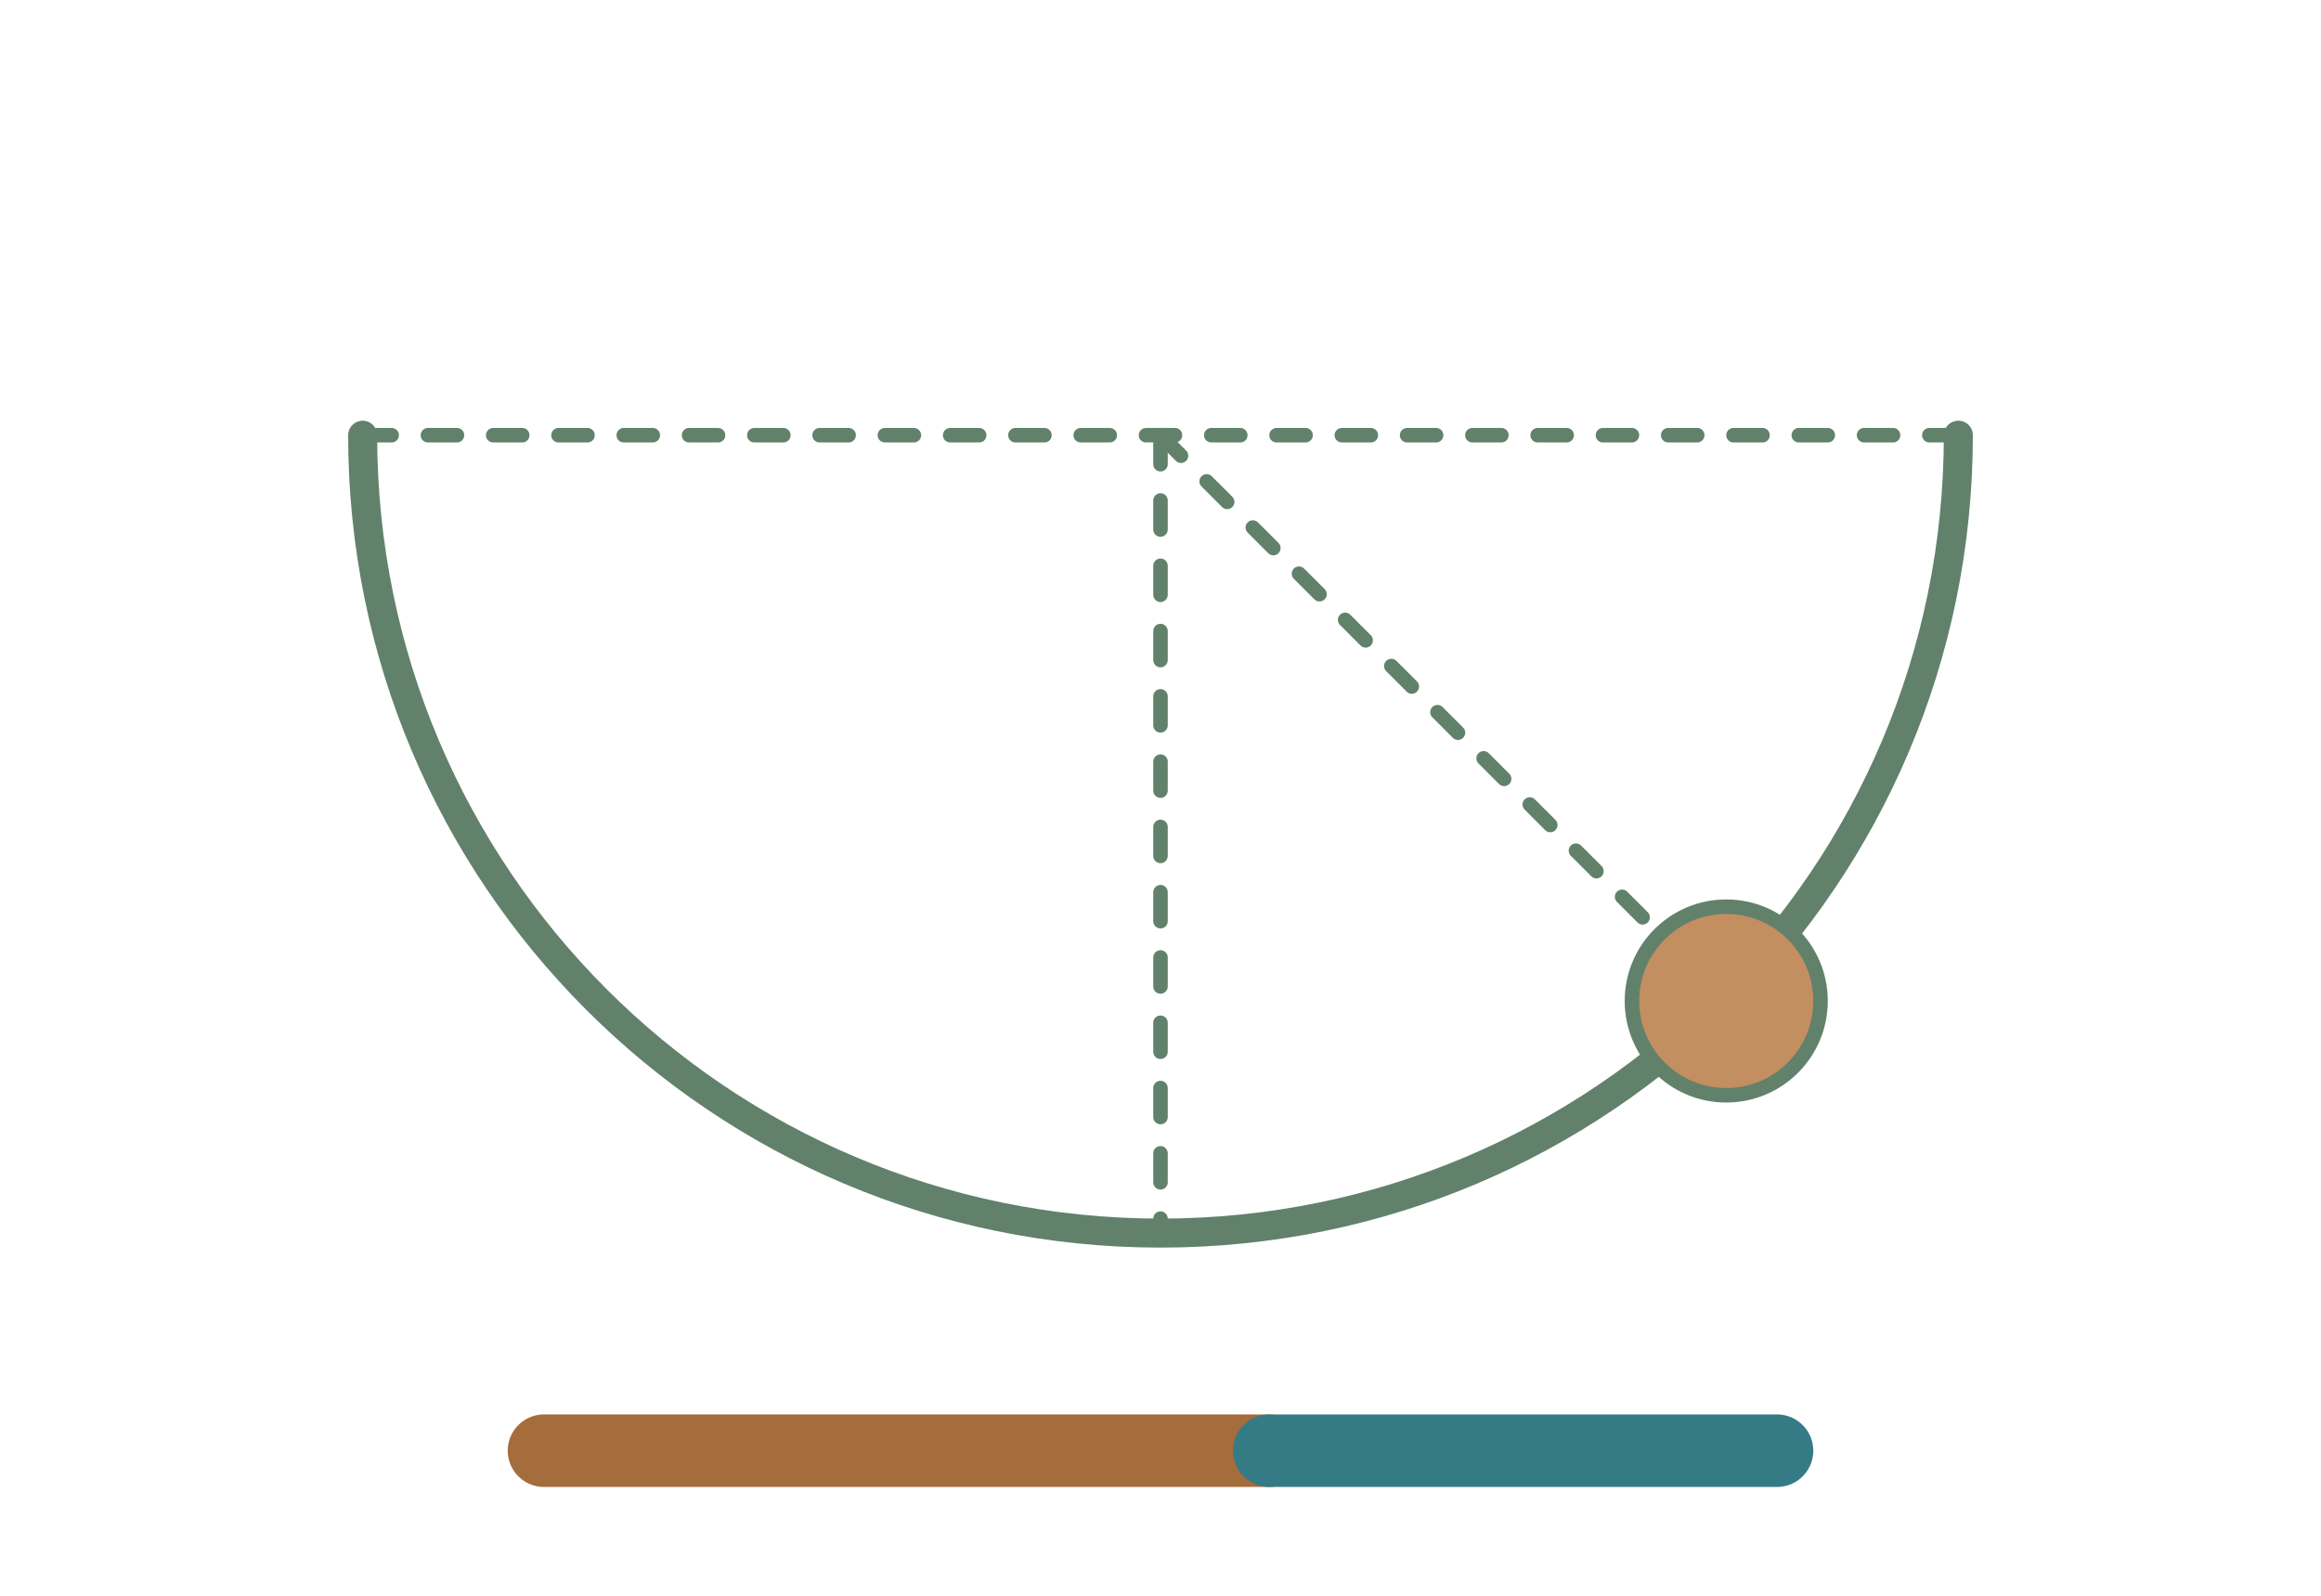
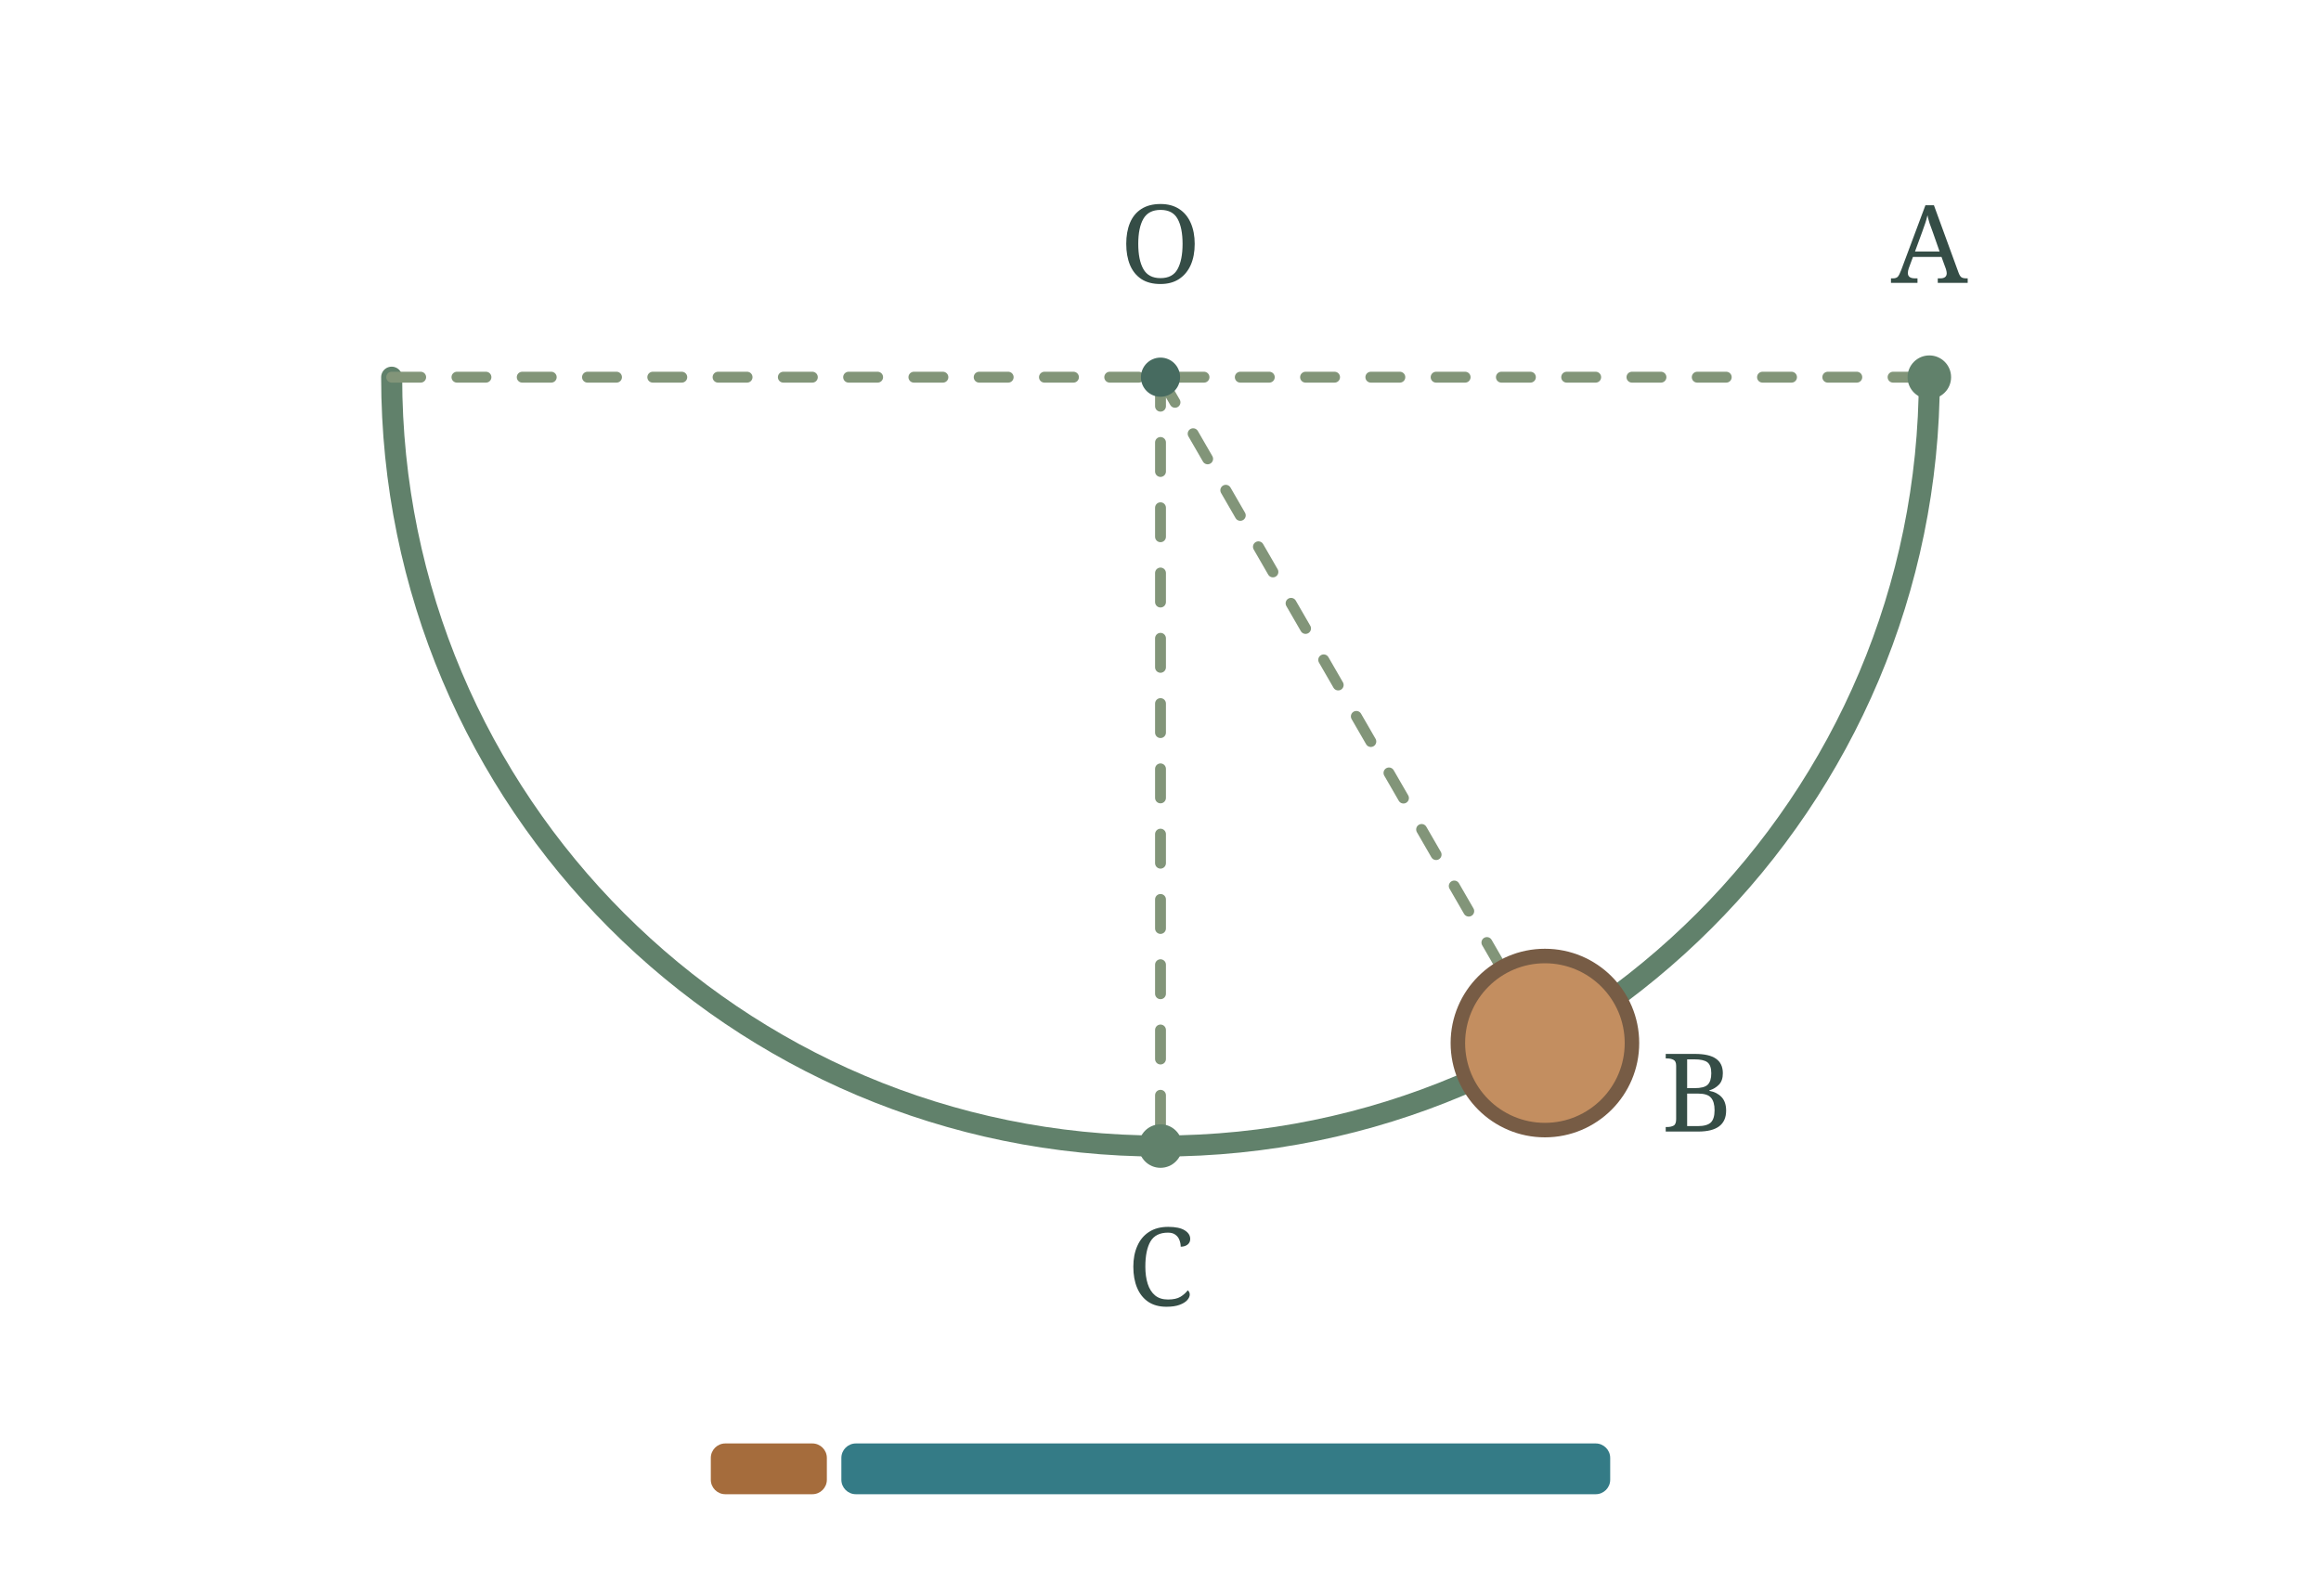
- <svg xmlns="http://www.w3.org/2000/svg" viewBox="0 0 320 220" fill="none" stroke="#61816b" stroke-width="2" stroke-linecap="round" stroke-linejoin="round">
-   <path d="M50 60a110 110 0 0 0 220 0" stroke-width="4" />
-   <path d="M50 60h220M160 60v110" stroke-dasharray="4 5" />
-   <path d="M160 60l78 78" stroke-dasharray="4 5" />
-   <circle cx="238" cy="138" r="13" fill="#c38e60" />
-   <path d="M75 200h100" stroke="#a56c3c" stroke-width="10" />
-   <path d="M175 200h70" stroke="#347b86" stroke-width="10" />
+ <svg xmlns="http://www.w3.org/2000/svg" viewBox="0 0 320 220" fill="none" stroke-linecap="round" stroke-linejoin="round">
+   <path d="M54 52a106 106 0 0 0 212 0" stroke="#61816b" stroke-width="2.9" />
+   <path d="M54 52H266M160 52V158M160 52l53 91.8" stroke="#829579" stroke-width="1.5" stroke-dasharray="4 5" />
+   <circle cx="160" cy="52" r="2.7" fill="#476b60" />
+   <circle cx="266" cy="52" r="3" fill="#61816b" />
+   <circle cx="160" cy="158" r="3" fill="#61816b" />
+   <circle cx="213" cy="143.8" r="12" fill="#c38e60" stroke="#775c45" stroke-width="2" />
+   <g fill="#354d46" font-family="serif" font-size="15" text-anchor="middle">
+     <text x="160" y="39">O</text>
+     <text x="266" y="39">A</text>
+     <text x="234" y="156">B</text>
+     <text x="160" y="180">C</text>
+   </g>
+   <rect x="98" y="199" width="16" height="7" rx="2" fill="#a56c3c" />
+   <rect x="116" y="199" width="106" height="7" rx="2" fill="#347b86" />
</svg>
